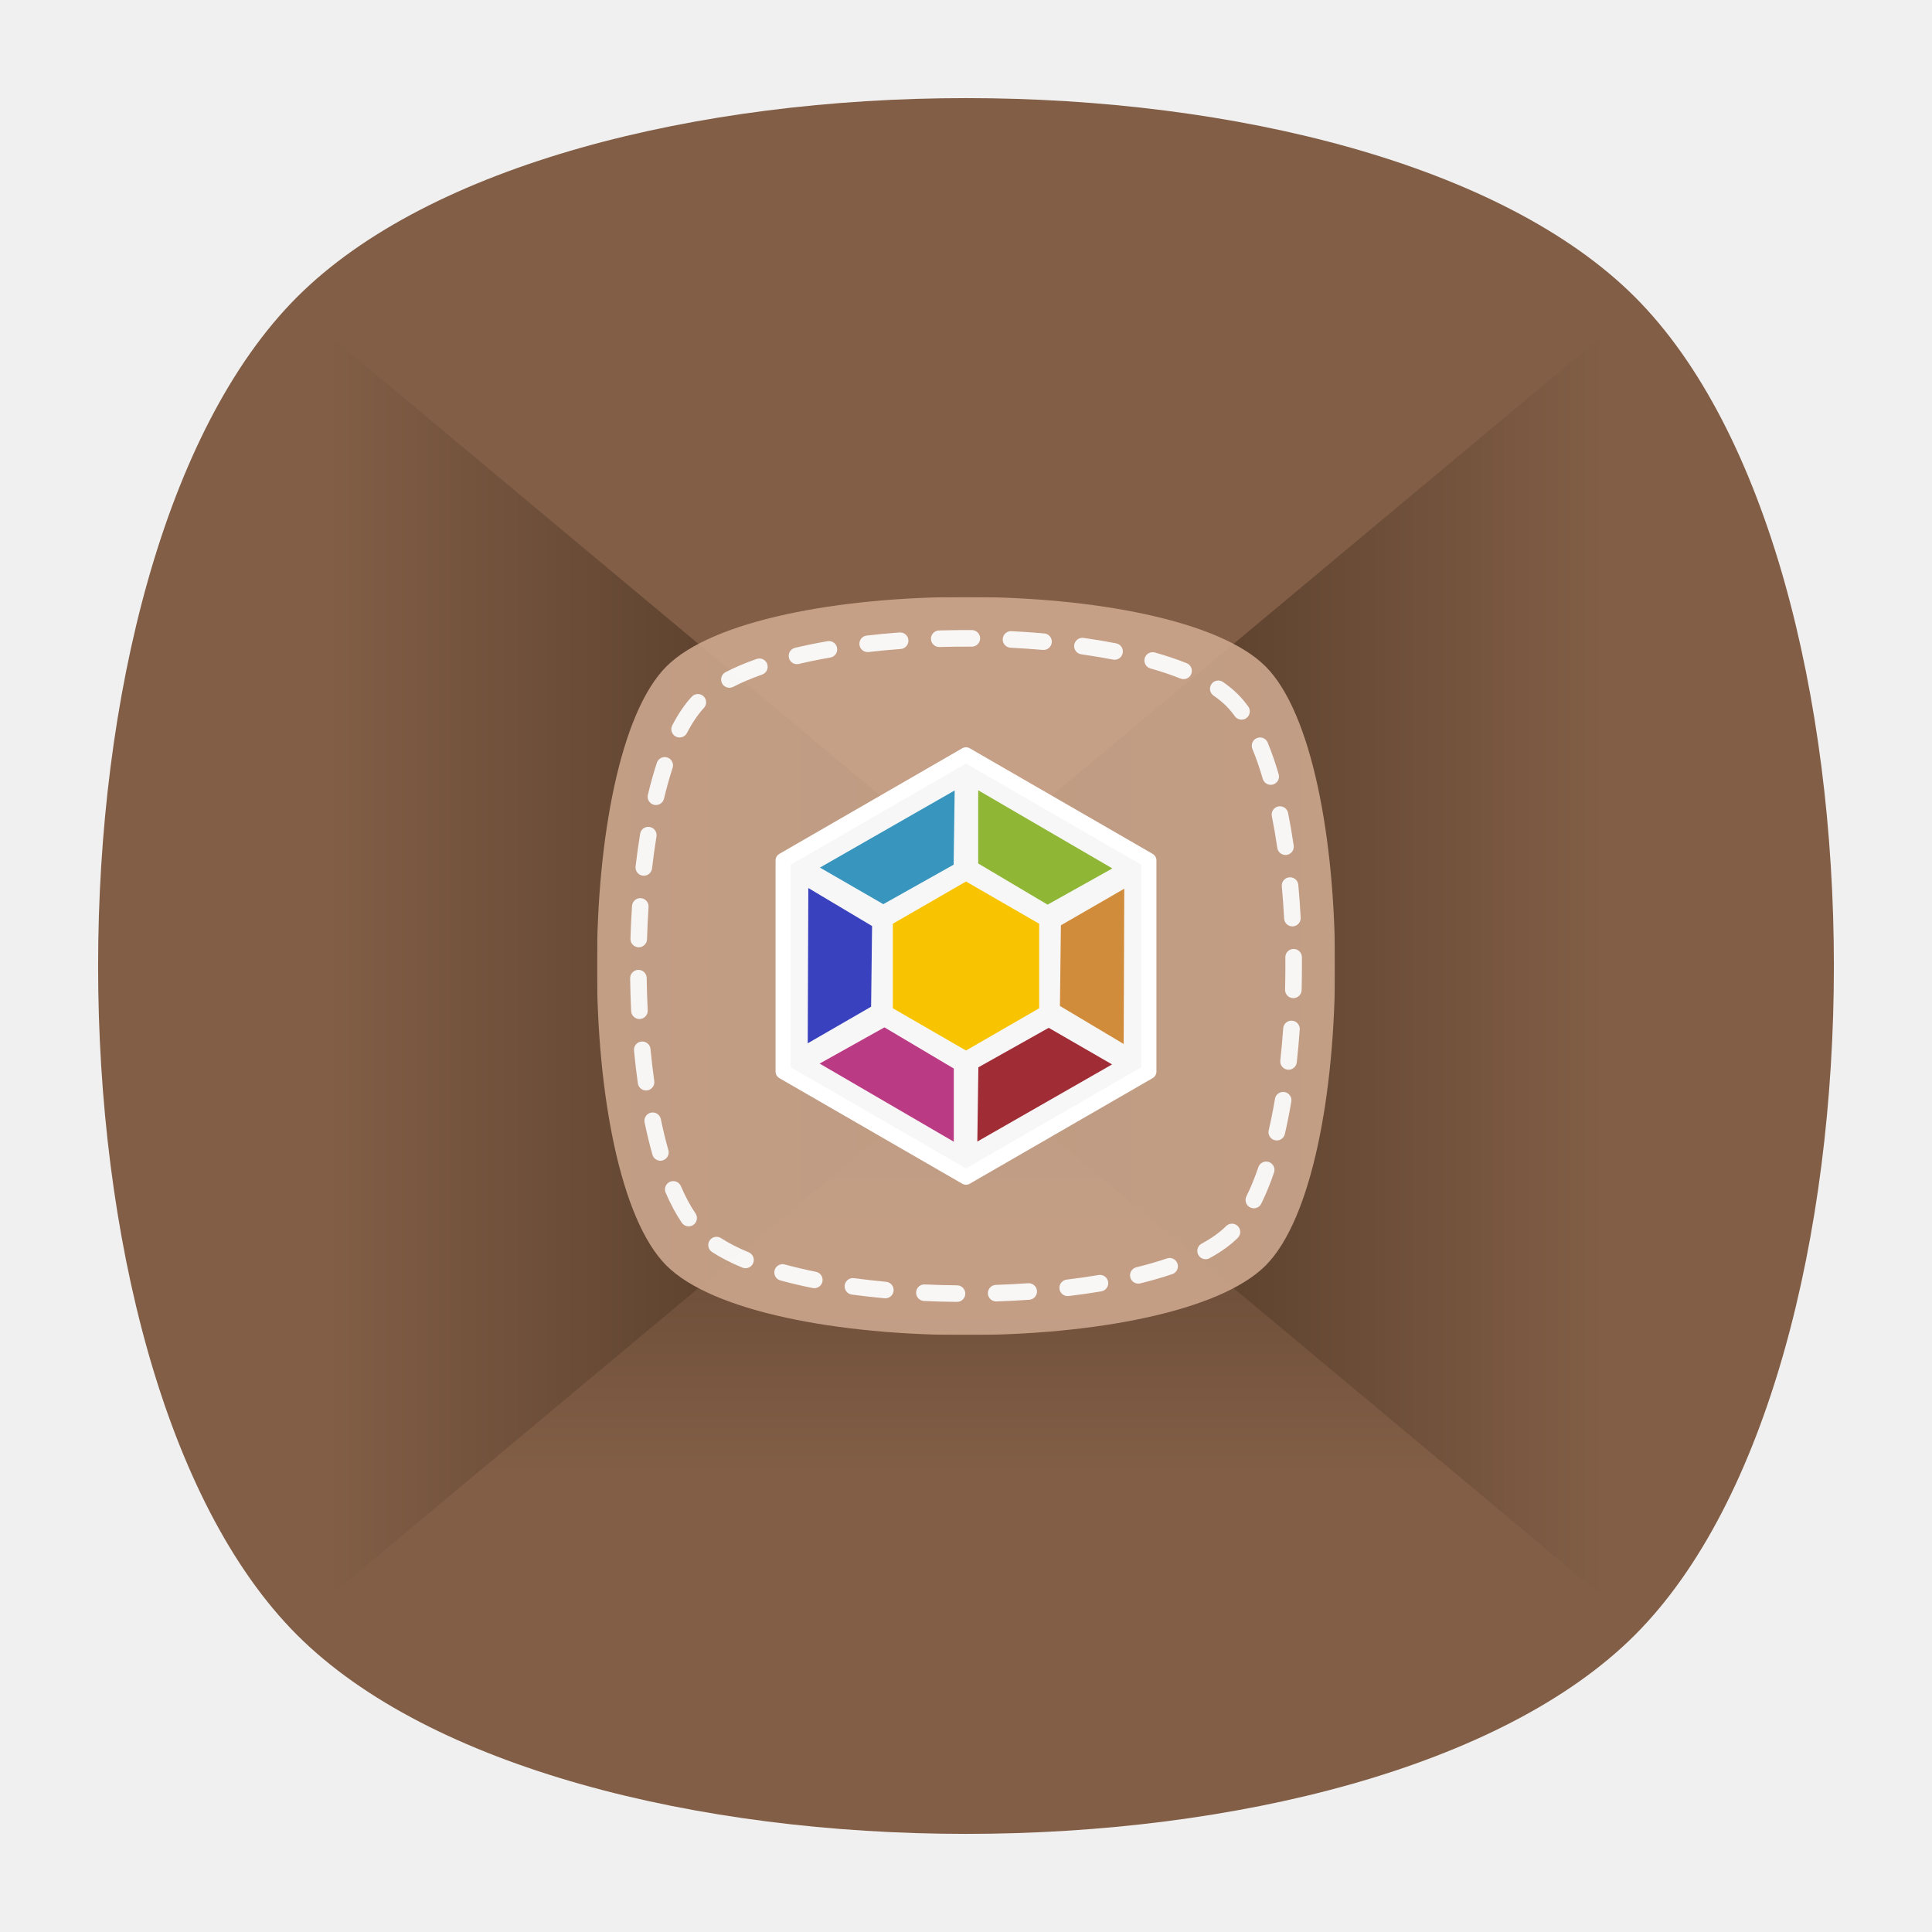
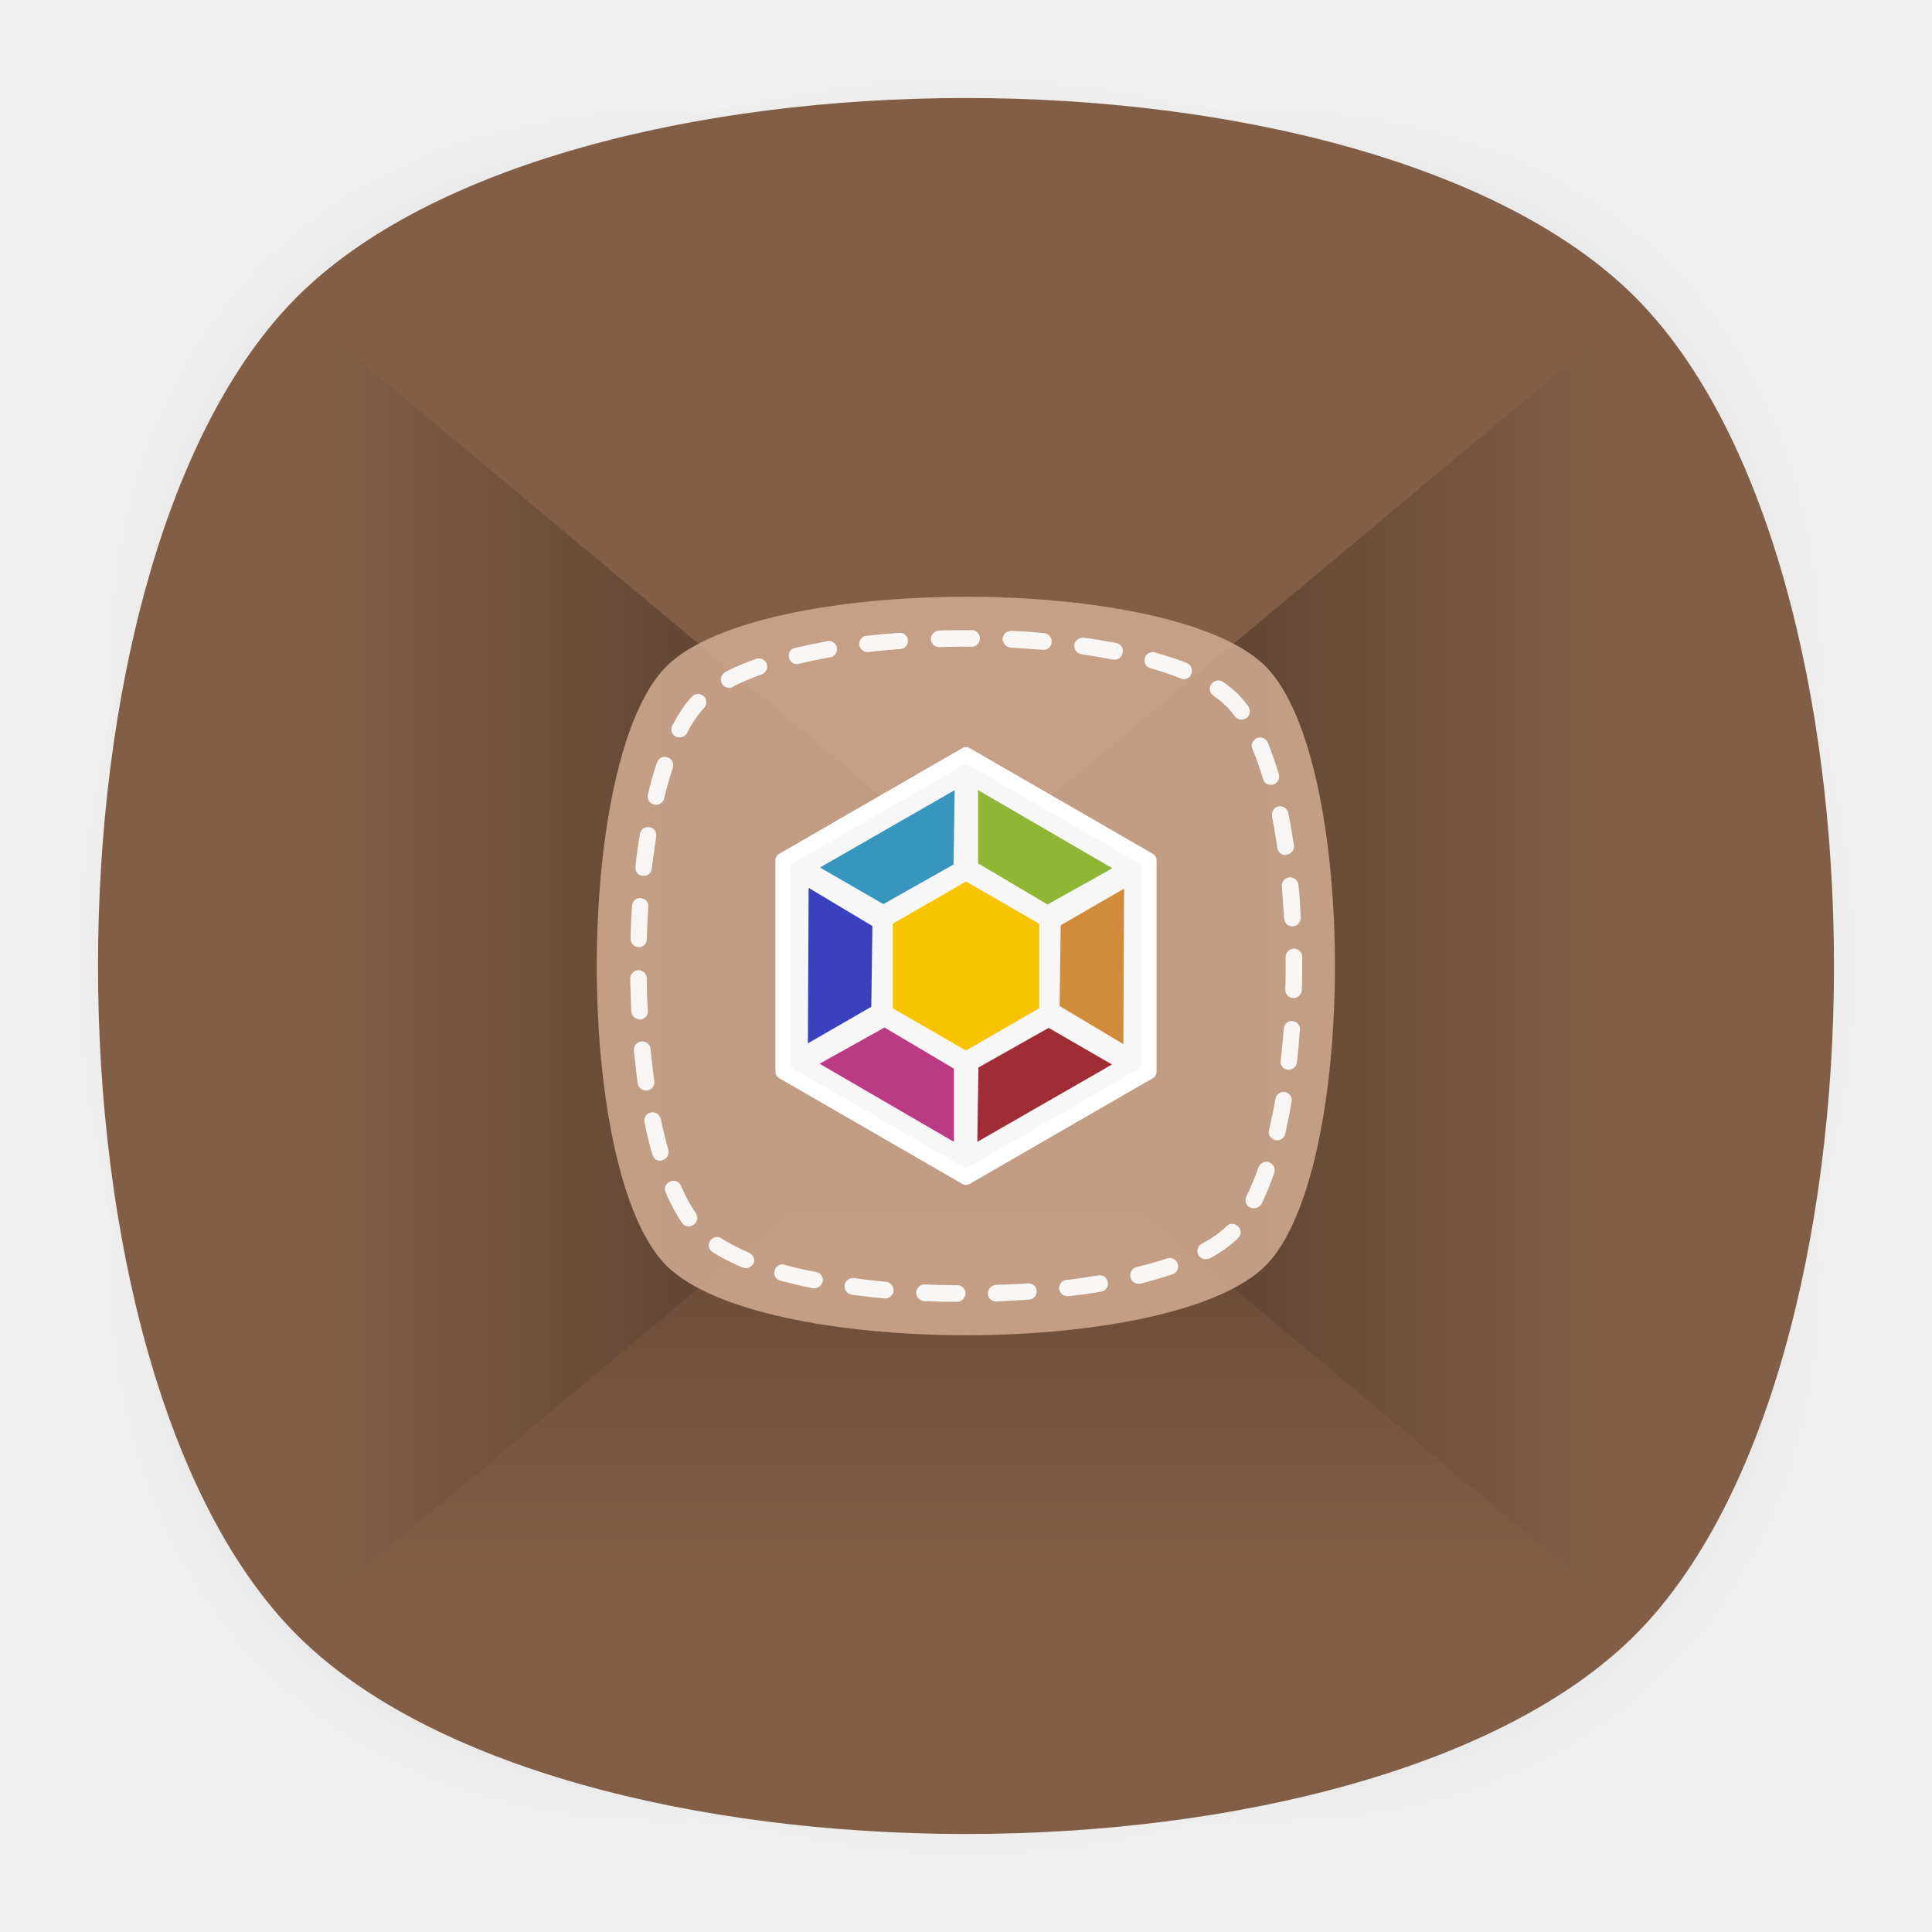
- <svg xmlns="http://www.w3.org/2000/svg" viewBox="0 0 640 640" height="640" width="640" xml:space="preserve" version="1.1" id="svg2">
-   <defs id="defs6">
-     <clipPath id="clipPath16" clipPathUnits="userSpaceOnUse">
-       <path id="path18" d="M 0,512 512,512 512,0 0,0 0,512 Z" />
-     </clipPath>
-     <clipPath id="clipPath24" clipPathUnits="userSpaceOnUse">
-       <path id="path26" d="m 18.325,493.744 475.4,0 0,-475.488 -475.4,0 0,475.488 z" />
-     </clipPath>
-     <clipPath id="clipPath28" clipPathUnits="userSpaceOnUse">
-       <path id="path30" d="M 448.99,63.029 C 389.293,3.332 122.807,3.332 63.11,63.029 3.413,122.726 3.413,389.312 63.01,449.009 c 59.597,59.696 326.283,59.596 385.98,0 59.697,-59.597 59.597,-326.283 0,-385.98" />
-     </clipPath>
-     <radialGradient id="radialGradient36" spreadMethod="pad" gradientTransform="matrix(237.7219,0,0,237.7219,256.025,256)" gradientUnits="userSpaceOnUse" r="1" cy="0" cx="0" fy="0" fx="0">
-       <stop id="stop38" offset="0" style="stop-opacity:1;stop-color:#ffffff" />
-       <stop id="stop40" offset="0.859" style="stop-opacity:0.141;stop-color:#ffffff" />
-       <stop id="stop42" offset="1" style="stop-opacity:0;stop-color:#ffffff" />
-     </radialGradient>
-     <mask id="mask44" height="1" width="1" y="0" x="0" maskUnits="userSpaceOnUse">
-       <g id="g46">
-         <g id="g48">
-           <g id="g50">
-             <g id="g52">
-               <path id="path54" style="fill:url(#radialGradient36);stroke:none" d="m -32768,32767 65535,0 0,-65535 -65535,0 0,65535 z" />
-             </g>
-           </g>
-         </g>
-       </g>
-     </mask>
-     <radialGradient id="radialGradient56" spreadMethod="pad" gradientTransform="matrix(237.7219,0,0,237.7219,256.025,256)" gradientUnits="userSpaceOnUse" r="1" cy="0" cx="0" fy="0" fx="0">
-       <stop id="stop58" offset="0" style="stop-opacity:1;stop-color:#010101" />
-       <stop id="stop60" offset="0.859" style="stop-opacity:1;stop-color:#010101" />
-       <stop id="stop62" offset="1" style="stop-opacity:1;stop-color:#010101" />
-     </radialGradient>
-     <clipPath id="clipPath86" clipPathUnits="userSpaceOnUse">
-       <path id="path88" d="m 18.325,493.744 475.4,0 0,-475.488 -475.4,0 0,475.488 z" />
-     </clipPath>
-     <clipPath id="clipPath90" clipPathUnits="userSpaceOnUse">
-       <path id="path92" d="M 448.99,63.029 C 389.293,3.332 122.807,3.332 63.11,63.029 3.413,122.726 3.413,389.312 63.01,449.009 c 59.597,59.696 326.283,59.596 385.98,0 59.697,-59.597 59.597,-326.283 0,-385.98" />
-     </clipPath>
-     <radialGradient id="radialGradient98" spreadMethod="pad" gradientTransform="matrix(188.2547,188.3612,-130.3588,130.279,256.025,256.0438)" gradientUnits="userSpaceOnUse" r="1" cy="0" cx="0" fy="0" fx="0">
-       <stop id="stop100" offset="0" style="stop-opacity:1;stop-color:#ffffff" />
-       <stop id="stop102" offset="0.859" style="stop-opacity:0.141;stop-color:#ffffff" />
-       <stop id="stop104" offset="1" style="stop-opacity:0;stop-color:#ffffff" />
-     </radialGradient>
-     <mask id="mask106" height="1" width="1" y="0" x="0" maskUnits="userSpaceOnUse">
-       <g id="g108">
-         <g id="g110">
-           <g id="g112">
-             <g id="g114">
-               <path id="path116" style="fill:url(#radialGradient98);stroke:none" d="m -32768,32767 65535,0 0,-65535 -65535,0 0,65535 z" />
-             </g>
-           </g>
-         </g>
-       </g>
-     </mask>
-     <radialGradient id="radialGradient118" spreadMethod="pad" gradientTransform="matrix(188.2547,188.3612,-130.3588,130.279,256.025,256.0438)" gradientUnits="userSpaceOnUse" r="1" cy="0" cx="0" fy="0" fx="0">
-       <stop id="stop120" offset="0" style="stop-opacity:1;stop-color:#010101" />
-       <stop id="stop122" offset="0.859" style="stop-opacity:1;stop-color:#010101" />
-       <stop id="stop124" offset="1" style="stop-opacity:1;stop-color:#010101" />
-     </radialGradient>
-     <clipPath id="clipPath148" clipPathUnits="userSpaceOnUse">
-       <path id="path150" d="m 18.275,493.694 475.387,0 0,-475.438 -475.387,0 0,475.438 z" />
-     </clipPath>
-     <clipPath id="clipPath152" clipPathUnits="userSpaceOnUse">
-       <path id="path154" d="m 63.01,63.029 c 59.697,-59.697 326.183,-59.697 385.88,0 59.697,59.697 59.697,326.183 0,385.88 -59.697,59.696 -326.183,59.696 -385.88,0.1 -59.697,-59.597 -59.597,-326.283 0,-385.98" />
-     </clipPath>
-     <radialGradient id="radialGradient160" spreadMethod="pad" gradientTransform="matrix(-188.2877,188.3942,130.3817,130.3018,255.925,255.9938)" gradientUnits="userSpaceOnUse" r="1" cy="0" cx="0" fy="0" fx="0">
-       <stop id="stop162" offset="0" style="stop-opacity:1;stop-color:#ffffff" />
-       <stop id="stop164" offset="0.859" style="stop-opacity:0.141;stop-color:#ffffff" />
-       <stop id="stop166" offset="1" style="stop-opacity:0;stop-color:#ffffff" />
-     </radialGradient>
-     <mask id="mask168" height="1" width="1" y="0" x="0" maskUnits="userSpaceOnUse">
-       <g id="g170">
-         <g id="g172">
-           <g id="g174">
-             <g id="g176">
-               <path id="path178" style="fill:url(#radialGradient160);stroke:none" d="m -32768,32767 65535,0 0,-65535 -65535,0 0,65535 z" />
-             </g>
-           </g>
-         </g>
-       </g>
-     </mask>
-     <radialGradient id="radialGradient180" spreadMethod="pad" gradientTransform="matrix(-188.2877,188.3942,130.3817,130.3018,255.925,255.9938)" gradientUnits="userSpaceOnUse" r="1" cy="0" cx="0" fy="0" fx="0">
-       <stop id="stop182" offset="0" style="stop-opacity:1;stop-color:#010101" />
-       <stop id="stop184" offset="0.859" style="stop-opacity:1;stop-color:#010101" />
-       <stop id="stop186" offset="1" style="stop-opacity:1;stop-color:#010101" />
-     </radialGradient>
-     <linearGradient id="linearGradient222" spreadMethod="pad" gradientTransform="matrix(0,191.5,191.5,0,256,90)" gradientUnits="userSpaceOnUse" y2="0" x2="1" y1="0" x1="0">
-       <stop id="stop224" offset="0" style="stop-opacity:1;stop-color:#825e46" />
-       <stop id="stop226" offset="0.163" style="stop-opacity:1;stop-color:#825e46" />
-       <stop id="stop228" offset="1" style="stop-opacity:1;stop-color:#483221" />
+ <svg xmlns="http://www.w3.org/2000/svg" xml:space="preserve" enable-background="new 0 0 512 512" viewBox="0 0 512 512" y="0px" x="0px" id="Layer_2" version="1.1">
+   <defs id="defs96" />
+   <g id="g3">
+     <g id="g5" enable-background="new    " opacity="0.4">
+       <radialGradient gradientUnits="userSpaceOnUse" gradientTransform="matrix(2 0 0 -2 254.5 1284.5)" r="118.861" cy="514.25" cx="0.762" id="SVGID_1_">
+         <stop id="stop8" style="stop-color:#010101" offset="0" />
+         <stop id="stop10" style="stop-color:#010101;stop-opacity:0.141" offset="0.859" />
+         <stop id="stop12" style="stop-color:#010101;stop-opacity:0" offset="1" />
+       </radialGradient>
+       <path id="path14" d="M449,449c-59.7,59.7-326.2,59.7-385.9,0S3.4,122.7,63,63s326.3-59.6,386,0S508.6,389.3,449,449z" fill="url(#SVGID_1_)" />
+     </g>
+     <g id="g16" enable-background="new    " opacity="0.4">
+       <radialGradient gradientUnits="userSpaceOnUse" gradientTransform="matrix(1.4138 -1.4146 -0.979 -0.9784 758.1053 762.0507)" r="133.155" cy="515.058" cx="1.528" id="SVGID_2_">
+         <stop id="stop19" style="stop-color:#010101" offset="0" />
+         <stop id="stop21" style="stop-color:#010101;stop-opacity:0.141" offset="0.859" />
+         <stop id="stop23" style="stop-color:#010101;stop-opacity:0" offset="1" />
+       </radialGradient>
+       <path id="path25" d="M449,449c-59.7,59.7-326.2,59.7-385.9,0S3.4,122.7,63,63s326.3-59.6,386,0S508.6,389.3,449,449z" fill="url(#SVGID_2_)" />
+     </g>
+     <g id="g27" enable-background="new    " opacity="0.4">
+       <radialGradient gradientUnits="userSpaceOnUse" gradientTransform="matrix(-1.4138 -1.4146 0.979 -0.9784 -243.1053 762.0507)" r="133.178" cy="513.473" cx="2.589" id="SVGID_3_">
+         <stop id="stop30" style="stop-color:#010101" offset="0" />
+         <stop id="stop32" style="stop-color:#010101;stop-opacity:0.141" offset="0.859" />
+         <stop id="stop34" style="stop-color:#010101;stop-opacity:0" offset="1" />
+       </radialGradient>
+       <path id="path36" d="M63,449c59.7,59.7,326.2,59.7,385.9,0s59.7-326.2,0-385.9S122.7,3.4,63,63S3.4,389.3,63,449z" fill="url(#SVGID_3_)" />
+     </g>
+   </g>
+   <path id="path38" d="M433.3,433.3c-70.3,70.3-284.3,70.3-354.6,0S8.4,149,78.7,78.7s284.3-70.3,354.6,0S503.6,363,433.3,433.3z" fill="#825E46" />
+   <g id="g40">
+     <linearGradient y2="230.5" x2="256" y1="422" x1="256" gradientUnits="userSpaceOnUse" id="SVGID_4_">
+       <stop id="stop43" style="stop-color:#825E46" offset="0" />
+       <stop id="stop45" style="stop-color:#73523C" offset="0.329" />
+       <stop id="stop47" style="stop-color:#4B3423" offset="0.962" />
+       <stop id="stop49" style="stop-color:#483221" offset="1" />
    </linearGradient>
-     <linearGradient id="linearGradient244" spreadMethod="pad" gradientTransform="matrix(201.3705,0,0,-201.3705,224.6737,256)" gradientUnits="userSpaceOnUse" y2="0" x2="1" y1="0" x1="0">
-       <stop id="stop246" offset="0" style="stop-opacity:1;stop-color:#483221" />
-       <stop id="stop248" offset="0.175" style="stop-opacity:1;stop-color:#483221" />
-       <stop id="stop250" offset="1" style="stop-opacity:1;stop-color:#825e46" />
+     <polygon id="polygon51" points="90,422 256,230.5 422,422  " fill="url(#SVGID_4_)" />
+     <linearGradient y2="256" x2="426.044" y1="256" x1="224.674" gradientUnits="userSpaceOnUse" id="SVGID_5_">
+       <stop id="stop54" style="stop-color:#483221" offset="0" />
+       <stop id="stop56" style="stop-color:#563D2A" offset="0.312" />
+       <stop id="stop58" style="stop-color:#7B5942" offset="0.902" />
+       <stop id="stop60" style="stop-color:#825E46" offset="1" />
    </linearGradient>
-     <linearGradient id="linearGradient266" spreadMethod="pad" gradientTransform="matrix(201.3705,0,0,-201.3705,85.95581,256)" gradientUnits="userSpaceOnUse" y2="0" x2="1" y1="0" x1="0">
-       <stop id="stop268" offset="0" style="stop-opacity:1;stop-color:#825e46" />
-       <stop id="stop270" offset="0.825" style="stop-opacity:1;stop-color:#483221" />
-       <stop id="stop272" offset="1" style="stop-opacity:1;stop-color:#483221" />
+     <polygon id="polygon62" points="426,424.2 224.7,256 426,87.8  " fill="url(#SVGID_5_)" />
+     <linearGradient y2="256" x2="287.326" y1="256" x1="85.956" gradientUnits="userSpaceOnUse" id="SVGID_6_">
+       <stop id="stop65" style="stop-color:#825E46" offset="0" />
+       <stop id="stop67" style="stop-color:#7B5942" offset="9.836614e-02" />
+       <stop id="stop69" style="stop-color:#563D2A" offset="0.688" />
+       <stop id="stop71" style="stop-color:#483221" offset="1" />
    </linearGradient>
-     <clipPath id="clipPath280" clipPathUnits="userSpaceOnUse">
-       <path id="path282" d="M 0,512 512,512 512,0 0,0 0,512 Z" />
-     </clipPath>
-     <clipPath id="clipPath288" clipPathUnits="userSpaceOnUse">
-       <path id="path290" d="m 158.198,353.802 195.604,0 0,-195.604 -195.604,0 0,195.604 z" />
-     </clipPath>
-     <clipPath id="clipPath292" clipPathUnits="userSpaceOnUse">
-       <path id="path294" d="m 158.198,353.802 195.604,0 0,-195.604 -195.604,0 0,195.604 z" />
-     </clipPath>
-   </defs>
-   <g transform="matrix(1.25,0,0,-1.25,0,640)" id="g10">
-     <g id="g12">
-       <g clip-path="url(#clipPath16)" id="g14">
-         <g id="g20">
-           <g id="g22" />
-           <g id="g64">
-             <g style="opacity:0.4" id="g66" clip-path="url(#clipPath24)">
-               <g id="g68">
-                 <g id="g70" clip-path="url(#clipPath28)">
-                   <g id="g72">
-                     <g id="g74" />
-                     <g id="g76" mask="url(#mask44)">
-                       <g id="g78">
-                         <path id="path80" style="fill:url(#radialGradient56);stroke:none" d="M 448.99,63.029 C 389.293,3.332 122.807,3.332 63.11,63.029 3.413,122.726 3.413,389.312 63.01,449.009 c 59.597,59.696 326.283,59.596 385.98,0 59.697,-59.597 59.597,-326.283 0,-385.98" />
-                       </g>
-                     </g>
-                   </g>
-                 </g>
-               </g>
-             </g>
-           </g>
-         </g>
-         <g id="g82">
-           <g id="g84" />
-           <g id="g126">
-             <g style="opacity:0.4" id="g128" clip-path="url(#clipPath86)">
-               <g id="g130">
-                 <g id="g132" clip-path="url(#clipPath90)">
-                   <g id="g134">
-                     <g id="g136" />
-                     <g id="g138" mask="url(#mask106)">
-                       <g id="g140">
-                         <path id="path142" style="fill:url(#radialGradient118);stroke:none" d="M 448.99,63.029 C 389.293,3.332 122.807,3.332 63.11,63.029 3.413,122.726 3.413,389.312 63.01,449.009 c 59.597,59.696 326.283,59.596 385.98,0 59.697,-59.597 59.597,-326.283 0,-385.98" />
-                       </g>
-                     </g>
-                   </g>
-                 </g>
-               </g>
-             </g>
-           </g>
-         </g>
-         <g id="g144">
-           <g id="g146" />
-           <g id="g188">
-             <g style="opacity:0.4" id="g190" clip-path="url(#clipPath148)">
-               <g id="g192">
-                 <g id="g194" clip-path="url(#clipPath152)">
-                   <g id="g196">
-                     <g id="g198" />
-                     <g id="g200" mask="url(#mask168)">
-                       <g id="g202">
-                         <path id="path204" style="fill:url(#radialGradient180);stroke:none" d="m 63.01,63.029 c 59.697,-59.697 326.183,-59.697 385.88,0 59.697,59.697 59.697,326.183 0,385.88 -59.697,59.696 -326.183,59.696 -385.88,0.1 -59.697,-59.597 -59.597,-326.283 0,-385.98" />
-                       </g>
-                     </g>
-                   </g>
-                 </g>
-               </g>
-             </g>
-           </g>
-         </g>
-         <g transform="translate(433.279,78.721)" id="g206">
-           <path id="path208" style="fill:#825e46;fill-opacity:1;fill-rule:nonzero;stroke:none" d="m 0,0 c -70.294,-70.294 -284.264,-70.294 -354.558,0 -70.294,70.294 -70.294,284.264 0,354.558 70.294,70.294 284.264,70.294 354.558,0 C 70.294,284.264 70.295,70.294 0,0" />
-         </g>
-       </g>
-     </g>
-     <g id="g210">
-       <g id="g212">
-         <g id="g218">
-           <g id="g220">
-             <path id="path230" style="fill:url(#linearGradient222);stroke:none" d="M 89.953,90 422.046,90 256,281.5 89.953,90 Z" />
-           </g>
-         </g>
-       </g>
-     </g>
-     <g id="g232">
-       <g id="g234">
-         <g id="g240">
-           <g id="g242">
-             <path id="path252" style="fill:url(#linearGradient244);stroke:none" d="m 224.673,256 201.371,-168.153 0,336.306 L 224.673,256 Z" />
-           </g>
-         </g>
-       </g>
-     </g>
-     <g id="g254">
-       <g id="g256">
-         <g id="g262">
-           <g id="g264">
-             <path id="path274" style="fill:url(#linearGradient266);stroke:none" d="M 85.955,87.847 287.326,256 85.955,424.153 l 0,-336.306 z" />
-           </g>
-         </g>
-       </g>
-     </g>
-     <g id="g276">
-       <g clip-path="url(#clipPath280)" id="g278">
-         <g id="g284">
-           <g id="g286" />
-           <g id="g296">
-             <g style="opacity:0.95" id="g298" clip-path="url(#clipPath288)">
-               <g id="g300">
-                 <g id="g302" />
-                 <g id="g304">
-                   <g style="opacity:0.95" id="g306" clip-path="url(#clipPath292)">
-                     <g id="g308" transform="translate(335.387,176.613)">
-                       <path id="path310" style="fill:#cca68d;fill-opacity:1;fill-rule:nonzero;stroke:none" d="m 0,0 c -24.553,-24.553 -134.221,-24.553 -158.774,0 -24.553,24.553 -24.553,134.221 0,158.774 24.553,24.553 134.221,24.553 158.774,0 C 24.553,134.221 24.553,24.553 0,0" />
-                     </g>
-                   </g>
-                 </g>
-               </g>
-               <g id="g312" transform="translate(248.9039,340.5357)">
-                 <path id="path314" style="fill:#ffffff;fill-opacity:1;fill-rule:nonzero;stroke:none" d="m 0,0 c -1.182,0 -2.157,0.941 -2.192,2.13 -0.035,1.211 0.918,2.222 2.129,2.257 2.873,0.084 5.809,0.117 8.721,0.1 C 9.87,4.48 10.846,3.492 10.84,2.28 10.833,1.073 9.851,0.099 8.646,0.099 l -0.013,0 C 5.769,0.115 2.887,0.083 0.066,0.001 0.044,0 0.022,0 0,0 m 27.644,-0.78 c -0.064,0 -0.13,0.002 -0.195,0.008 -2.794,0.246 -5.667,0.443 -8.541,0.585 -1.21,0.06 -2.142,1.09 -2.082,2.3 0.06,1.211 1.097,2.15 2.3,2.083 2.928,-0.145 5.858,-0.346 8.707,-0.597 1.208,-0.106 2.1,-1.171 1.994,-2.378 C 29.726,0.08 28.768,-0.78 27.644,-0.78 m -46.608,-0.56 c -1.1,0 -2.049,0.825 -2.177,1.944 -0.139,1.203 0.724,2.291 1.928,2.43 2.828,0.325 5.754,0.601 8.696,0.818 1.213,0.094 2.261,-0.819 2.35,-2.027 0.089,-1.208 -0.818,-2.26 -2.027,-2.349 -2.883,-0.213 -5.748,-0.483 -8.517,-0.801 -0.085,-0.01 -0.17,-0.015 -0.253,-0.015 m 65.439,-2.037 c -0.14,0 -0.281,0.014 -0.423,0.042 -2.674,0.521 -5.504,0.994 -8.412,1.404 -1.2,0.169 -2.035,1.279 -1.866,2.479 0.169,1.199 1.274,2.03 2.48,1.866 2.982,-0.421 5.889,-0.906 8.639,-1.443 1.189,-0.232 1.964,-1.384 1.733,-2.574 -0.205,-1.047 -1.123,-1.774 -2.151,-1.774 m -84.174,-1.169 c -0.993,0 -1.892,0.679 -2.132,1.687 -0.281,1.178 0.447,2.362 1.626,2.642 2.713,0.646 5.606,1.238 8.6,1.759 1.198,0.206 2.33,-0.591 2.538,-1.785 0.207,-1.193 -0.592,-2.33 -1.785,-2.538 -2.906,-0.506 -5.711,-1.079 -8.337,-1.705 -0.171,-0.04 -0.342,-0.06 -0.51,-0.06 M 64.754,-8.515 c -0.271,0 -0.546,0.05 -0.812,0.157 -2.408,0.961 -5.091,1.863 -7.976,2.681 -1.165,0.331 -1.842,1.544 -1.511,2.709 0.33,1.166 1.541,1.843 2.709,1.512 3.029,-0.859 5.856,-1.81 8.404,-2.827 1.126,-0.449 1.674,-1.725 1.225,-2.851 -0.343,-0.858 -1.167,-1.381 -2.039,-1.381 m -120.358,-2.288 c -0.793,0 -1.56,0.432 -1.95,1.186 -0.557,1.076 -0.136,2.4 0.94,2.957 2.417,1.252 5.187,2.428 8.232,3.496 1.143,0.402 2.396,-0.2 2.796,-1.343 0.401,-1.144 -0.2,-2.396 -1.344,-2.797 -2.851,-1 -5.431,-2.095 -7.667,-3.253 -0.322,-0.166 -0.667,-0.246 -1.007,-0.246 m 135.72,-8.445 c -0.68,0 -1.35,0.314 -1.778,0.907 -0.747,1.031 -1.524,1.951 -2.31,2.737 -0.931,0.932 -2.049,1.848 -3.322,2.724 -0.999,0.686 -1.253,2.052 -0.566,3.05 0.687,0.999 2.052,1.251 3.051,0.565 1.494,-1.027 2.819,-2.116 3.94,-3.236 0.949,-0.949 1.878,-2.048 2.76,-3.266 0.711,-0.982 0.492,-2.353 -0.489,-3.064 -0.389,-0.282 -0.839,-0.417 -1.286,-0.417 m -148.921,-4.724 c -0.34,0 -0.686,0.079 -1.009,0.247 -1.076,0.559 -1.495,1.883 -0.936,2.958 1.582,3.046 3.323,5.604 5.175,7.605 0.823,0.889 2.21,0.942 3.1,0.12 0.89,-0.823 0.943,-2.211 0.12,-3.1 -1.585,-1.713 -3.1,-3.95 -4.501,-6.647 -0.391,-0.752 -1.156,-1.183 -1.949,-1.183 M 87.85,-36.52 c -0.951,0 -1.827,0.622 -2.106,1.58 -0.839,2.878 -1.764,5.55 -2.751,7.94 -0.463,1.12 0.07,2.403 1.191,2.865 1.124,0.462 2.403,-0.071 2.864,-1.191 1.047,-2.535 2.026,-5.357 2.909,-8.386 0.339,-1.163 -0.329,-2.381 -1.492,-2.72 -0.206,-0.06 -0.412,-0.088 -0.615,-0.088 m -162.923,-5.357 c -0.168,0 -0.339,0.02 -0.51,0.061 -1.179,0.281 -1.906,1.464 -1.625,2.643 0.719,3.015 1.52,5.874 2.382,8.497 0.378,1.151 1.619,1.78 2.768,1.4 1.152,-0.378 1.779,-1.618 1.4,-2.769 -0.823,-2.508 -1.591,-5.249 -2.282,-8.146 -0.241,-1.008 -1.14,-1.686 -2.133,-1.686 M 91.762,-55.116 c -1.072,0 -2.01,0.786 -2.168,1.878 -0.424,2.913 -0.91,5.74 -1.445,8.403 -0.238,1.189 0.531,2.345 1.719,2.583 1.19,0.235 2.345,-0.531 2.583,-1.719 0.55,-2.74 1.05,-5.645 1.484,-8.635 0.175,-1.199 -0.655,-2.312 -1.854,-2.487 -0.107,-0.015 -0.214,-0.023 -0.319,-0.023 M -78.284,-60.61 c -0.084,0 -0.169,0.005 -0.254,0.015 -1.204,0.138 -2.067,1.227 -1.928,2.43 0.342,2.964 0.747,5.879 1.203,8.665 0.195,1.196 1.322,2.008 2.519,1.811 1.196,-0.196 2.007,-1.324 1.811,-2.519 -0.445,-2.719 -0.84,-5.565 -1.174,-8.46 -0.129,-1.118 -1.078,-1.942 -2.177,-1.942 M 93.594,-74.039 c -1.158,0 -2.127,0.908 -2.188,2.078 -0.154,2.887 -0.36,5.759 -0.615,8.538 -0.11,1.206 0.778,2.274 1.985,2.385 1.204,0.104 2.274,-0.779 2.384,-1.985 0.26,-2.834 0.471,-5.763 0.627,-8.706 0.064,-1.209 -0.864,-2.242 -2.074,-2.307 -0.04,-0.002 -0.079,-0.003 -0.119,-0.003 m -173.225,-5.536 c -0.022,0 -0.044,0.001 -0.066,0.001 -1.211,0.036 -2.164,1.046 -2.128,2.258 0.086,2.917 0.225,5.85 0.416,8.715 0.08,1.209 1.13,2.122 2.334,2.044 1.209,-0.081 2.124,-1.126 2.044,-2.335 -0.187,-2.811 -0.324,-5.689 -0.408,-8.554 -0.035,-1.189 -1.01,-2.129 -2.192,-2.129 M 93.847,-93.05 c -0.019,0 -0.038,0 -0.058,10e-4 -1.211,0.031 -2.168,1.038 -2.136,2.25 0.054,2.073 0.082,4.181 0.082,6.263 0,0.77 -0.003,1.537 -0.011,2.303 -0.012,1.212 0.961,2.204 2.172,2.216 l 0.023,0 c 1.202,0 2.181,-0.968 2.193,-2.172 0.008,-0.783 0.011,-1.566 0.011,-2.349 0,-2.118 -0.029,-4.264 -0.084,-6.376 -0.03,-1.191 -1.007,-2.136 -2.192,-2.136 m -173.296,-5.537 c -1.162,0 -2.132,0.912 -2.19,2.086 -0.141,2.872 -0.232,5.805 -0.271,8.716 -0.016,1.212 0.954,2.207 2.165,2.223 l 0.03,0 c 1.198,0 2.177,-0.963 2.193,-2.164 0.038,-2.859 0.127,-5.74 0.266,-8.559 0.06,-1.21 -0.873,-2.24 -2.083,-2.3 -0.037,-0.001 -0.073,-0.002 -0.11,-0.002 m 172.023,-13.434 c -0.08,0 -0.162,0.004 -0.245,0.014 -1.204,0.133 -2.072,1.218 -1.937,2.423 0.308,2.775 0.567,5.642 0.769,8.521 0.085,1.209 1.129,2.121 2.343,2.034 1.209,-0.085 2.12,-1.133 2.035,-2.343 -0.207,-2.937 -0.471,-5.863 -0.787,-8.698 -0.124,-1.121 -1.075,-1.951 -2.178,-1.951 m -170.267,-5.498 c -1.076,0 -2.016,0.792 -2.17,1.888 -0.394,2.801 -0.738,5.722 -1.022,8.682 -0.116,1.207 0.768,2.278 1.974,2.393 1.207,0.113 2.278,-0.767 2.394,-1.973 0.278,-2.897 0.614,-5.753 0.999,-8.49 0.169,-1.2 -0.667,-2.309 -1.867,-2.478 -0.103,-0.015 -0.206,-0.022 -0.308,-0.022 m 167.151,-13.253 c -0.164,0 -0.33,0.019 -0.497,0.058 -1.181,0.273 -1.916,1.452 -1.643,2.632 0.611,2.635 1.169,5.444 1.661,8.349 0.203,1.194 1.336,1.999 2.53,1.796 1.195,-0.202 1.999,-1.335 1.797,-2.53 -0.507,-2.99 -1.083,-5.885 -1.713,-8.604 -0.235,-1.015 -1.137,-1.701 -2.135,-1.701 m -163.349,-5.367 c -0.957,0 -1.836,0.631 -2.11,1.597 -0.754,2.666 -1.453,5.543 -2.077,8.551 -0.246,1.187 0.517,2.348 1.703,2.594 1.185,0.243 2.348,-0.517 2.594,-1.703 0.602,-2.906 1.276,-5.681 2.002,-8.247 0.33,-1.165 -0.348,-2.378 -1.514,-2.708 -0.199,-0.057 -0.4,-0.084 -0.598,-0.084 m 157.262,-12.607 c -0.328,0 -0.662,0.075 -0.975,0.231 -1.085,0.54 -1.527,1.856 -0.988,2.941 1.129,2.269 2.194,4.866 3.164,7.721 0.391,1.147 1.637,1.763 2.783,1.371 1.148,-0.39 1.761,-1.636 1.372,-2.783 -1.034,-3.039 -2.175,-5.82 -3.39,-8.263 -0.384,-0.771 -1.16,-1.218 -1.966,-1.218 M -66.4,-153.529 c -0.7,0 -1.388,0.333 -1.813,0.954 -1.533,2.241 -2.975,4.925 -4.285,7.977 -0.478,1.114 0.037,2.404 1.151,2.882 1.114,0.476 2.403,-0.037 2.881,-1.151 1.198,-2.791 2.501,-5.224 3.874,-7.229 0.685,-1 0.429,-2.366 -0.571,-3.05 -0.379,-0.259 -0.81,-0.383 -1.237,-0.383 m 136.991,-8.709 c -0.778,0 -1.532,0.415 -1.93,1.147 -0.577,1.065 -0.183,2.397 0.881,2.976 2.669,1.449 4.851,3.013 6.486,4.647 0.857,0.857 2.246,0.857 3.103,0 0.857,-0.857 0.857,-2.245 0,-3.102 -1.934,-1.934 -4.455,-3.75 -7.494,-5.402 -0.333,-0.18 -0.692,-0.266 -1.046,-0.266 m -121.927,-2.393 c -0.279,0 -0.563,0.054 -0.838,0.167 -3.053,1.263 -5.755,2.651 -8.032,4.128 -1.016,0.659 -1.306,2.018 -0.647,3.035 0.659,1.017 2.019,1.305 3.035,0.647 2.052,-1.331 4.516,-2.594 7.322,-3.755 1.119,-0.463 1.651,-1.746 1.188,-2.866 -0.349,-0.845 -1.167,-1.356 -2.028,-1.356 m 104.094,-4.074 c -0.987,0 -1.883,0.671 -2.129,1.672 -0.289,1.176 0.43,2.365 1.607,2.654 2.892,0.71 5.624,1.5 8.12,2.347 1.149,0.391 2.393,-0.224 2.783,-1.372 0.39,-1.148 -0.225,-2.394 -1.372,-2.783 -2.615,-0.888 -5.47,-1.713 -8.484,-2.453 -0.176,-0.043 -0.352,-0.065 -0.525,-0.065 m -85.855,-1.216 c -0.143,0 -0.288,0.014 -0.434,0.043 -3.002,0.604 -5.882,1.283 -8.56,2.018 -1.169,0.32 -1.857,1.528 -1.536,2.696 0.32,1.169 1.53,1.853 2.696,1.535 2.582,-0.707 5.362,-1.363 8.265,-1.947 1.188,-0.239 1.957,-1.396 1.718,-2.584 -0.21,-1.042 -1.125,-1.761 -2.149,-1.761 m 67.138,-2.094 c -1.095,0 -2.042,0.818 -2.176,1.933 -0.144,1.203 0.715,2.295 1.918,2.439 2.893,0.346 5.736,0.754 8.451,1.213 1.199,0.205 2.328,-0.603 2.529,-1.797 0.203,-1.196 -0.602,-2.328 -1.797,-2.529 -2.785,-0.471 -5.7,-0.889 -8.661,-1.244 -0.089,-0.01 -0.177,-0.015 -0.264,-0.015 m -48.318,-0.588 c -0.067,0 -0.135,0.002 -0.204,0.009 -2.954,0.272 -5.876,0.604 -8.684,0.985 -1.2,0.164 -2.041,1.269 -1.878,2.47 0.163,1.201 1.273,2.041 2.47,1.878 2.745,-0.373 5.602,-0.697 8.494,-0.964 1.207,-0.11 2.095,-1.179 1.984,-2.385 -0.105,-1.139 -1.061,-1.993 -2.182,-1.993 m 29.365,-0.829 c -1.178,0 -2.152,0.935 -2.192,2.121 -0.039,1.211 0.91,2.226 2.121,2.266 2.877,0.095 5.752,0.243 8.547,0.439 1.211,0.082 2.257,-0.826 2.342,-2.035 0.085,-1.209 -0.827,-2.258 -2.036,-2.343 -2.847,-0.199 -5.778,-0.349 -8.708,-0.447 -0.025,-10e-4 -0.049,-10e-4 -0.074,-10e-4 m -10.372,-0.118 -0.022,0 c -2.912,0.028 -5.848,0.11 -8.726,0.241 -1.21,0.055 -2.147,1.082 -2.091,2.292 0.055,1.211 1.063,2.156 2.292,2.091 2.825,-0.128 5.708,-0.208 8.568,-0.236 1.212,-0.012 2.184,-1.004 2.173,-2.216 -0.012,-1.204 -0.992,-2.172 -2.194,-2.172" />
-               </g>
-             </g>
-           </g>
-         </g>
-         <g transform="translate(207.5337,283.9821)" id="g316">
-           <path id="path318" style="fill:#f7f7f7;fill-opacity:1;fill-rule:nonzero;stroke:none" d="M 0,0 48.466,27.982 96.933,0 l 0,-55.964 L 48.466,-83.946 0,-55.964 0,0 Z" />
-         </g>
-         <g transform="translate(207.5337,283.9821)" id="g320">
-           <path id="path322" style="fill:none;stroke:#ffffff;stroke-width:4;stroke-linecap:round;stroke-linejoin:round;stroke-miterlimit:10;stroke-dasharray:none;stroke-opacity:1" d="M 0,0 48.466,27.982 96.933,0 l 0,-55.964 L 48.466,-83.946 0,-55.964 0,0 Z" />
-         </g>
-         <g transform="translate(236.6057,244.8027)" id="g324">
-           <path id="path326" style="fill:#f8c300;fill-opacity:1;fill-rule:nonzero;stroke:none" d="M 0,0 0,22.395 19.394,33.592 38.789,22.395 38.789,0 19.394,-11.197 0,0 Z" />
-         </g>
-         <g transform="translate(297.944,276.4839)" id="g328">
-           <path id="path330" style="fill:#d18c3b;fill-opacity:1;fill-rule:nonzero;stroke:none" d="M 0,0 -16.796,-9.697 -17.052,-31.073 -0.155,-41.146 0,0 Z" />
-         </g>
-         <g transform="translate(214.056,235.5161)" id="g332">
-           <path id="path334" style="fill:#3941bf;fill-opacity:1;fill-rule:nonzero;stroke:none" d="M 0,0 16.796,9.697 17.052,31.073 0.155,41.146 0,0 Z" />
-         </g>
-         <g transform="translate(252.7676,209.4335)" id="g336">
-           <path id="path338" style="fill:#bb3a84;fill-opacity:1;fill-rule:nonzero;stroke:none" d="M 0,0 0,19.394 -18.384,30.304 -35.556,20.707 0,0 Z" />
-         </g>
-         <g transform="translate(294.7116,229.9174)" id="g340">
-           <path id="path342" style="fill:#a02c35;fill-opacity:1;fill-rule:nonzero;stroke:none" d="M 0,0 -16.796,9.697 -35.436,-0.769 -35.711,-20.439 0,0 Z" />
-         </g>
-         <g transform="translate(217.2884,282.0826)" id="g344">
-           <path id="path346" style="fill:#3895bd;fill-opacity:1;fill-rule:nonzero;stroke:none" d="M 0,0 16.796,-9.697 35.436,0.769 35.711,20.439 0,0 Z" />
-         </g>
-         <g transform="translate(259.2324,302.5665)" id="g348">
-           <path id="path350" style="fill:#8fb635;fill-opacity:1;fill-rule:nonzero;stroke:none" d="m 0,0 0,-19.394 18.384,-10.91 17.172,9.597 L 0,0 Z" />
-         </g>
-       </g>
+     <polygon id="polygon73" points="86,424.2 287.3,256 86,87.8  " fill="url(#SVGID_6_)" />
+   </g>
+   <g id="g75" enable-background="new    " opacity="0.95">
+     <path id="path77" d="M335.4,335.4c-24.6,24.6-134.2,24.6-158.8,0   c-24.6-24.6-24.6-134.2,0-158.8s134.2-24.6,158.8,0C359.9,201.2,359.9,310.8,335.4,335.4z" enable-background="new    " fill="#CCA68D" opacity="0.95" />
+     <path id="path79" d="M253.6,345C253.6,345,253.6,345,253.6,345c-2.9,0-5.9-0.1-8.7-0.2c-1.2-0.1-2.1-1.1-2.1-2.3   c0.1-1.2,1.1-2.2,2.3-2.1c2.8,0.1,5.7,0.2,8.6,0.2c1.2,0,2.2,1,2.2,2.2C255.8,344,254.8,345,253.6,345z M264,344.9   c-1.2,0-2.2-0.9-2.2-2.1c0-1.2,0.9-2.2,2.1-2.3c2.9-0.1,5.8-0.2,8.5-0.4c1.2-0.1,2.3,0.8,2.3,2c0.1,1.2-0.8,2.3-2,2.3   C269.9,344.6,267,344.8,264,344.9C264,344.9,264,344.9,264,344.9z M234.6,344.1c-0.1,0-0.1,0-0.2,0c-3-0.3-5.9-0.6-8.7-1   c-1.2-0.2-2-1.3-1.9-2.5c0.2-1.2,1.3-2,2.5-1.9c2.7,0.4,5.6,0.7,8.5,1c1.2,0.1,2.1,1.2,2,2.4C236.7,343.2,235.7,344.1,234.6,344.1z    M282.9,343.5c-1.1,0-2-0.8-2.2-1.9c-0.1-1.2,0.7-2.3,1.9-2.4c2.9-0.3,5.7-0.8,8.5-1.2c1.2-0.2,2.3,0.6,2.5,1.8   c0.2,1.2-0.6,2.3-1.8,2.5c-2.8,0.5-5.7,0.9-8.7,1.2C283.1,343.5,283,343.5,282.9,343.5z M215.8,341.4c-0.1,0-0.3,0-0.4,0   c-3-0.6-5.9-1.3-8.6-2c-1.2-0.3-1.9-1.5-1.5-2.7c0.3-1.2,1.5-1.9,2.7-1.5c2.6,0.7,5.4,1.4,8.3,1.9c1.2,0.2,2,1.4,1.7,2.6   C217.7,340.7,216.8,341.4,215.8,341.4z M301.7,340.2c-1,0-1.9-0.7-2.1-1.7c-0.3-1.2,0.4-2.4,1.6-2.7c2.9-0.7,5.6-1.5,8.1-2.3   c1.1-0.4,2.4,0.2,2.8,1.4c0.4,1.1-0.2,2.4-1.4,2.8c-2.6,0.9-5.5,1.7-8.5,2.5C302,340.1,301.8,340.2,301.7,340.2z M197.6,336.1   c-0.3,0-0.6-0.1-0.8-0.2c-3.1-1.3-5.8-2.7-8-4.1c-1-0.7-1.3-2-0.6-3c0.7-1,2-1.3,3-0.6c2.1,1.3,4.5,2.6,7.3,3.8   c1.1,0.5,1.7,1.7,1.2,2.9C199.2,335.6,198.4,336.1,197.6,336.1z M319.5,333.7c-0.8,0-1.5-0.4-1.9-1.1c-0.6-1.1-0.2-2.4,0.9-3   c2.7-1.4,4.9-3,6.5-4.6c0.9-0.9,2.2-0.9,3.1,0c0.9,0.9,0.9,2.2,0,3.1c-1.9,1.9-4.5,3.8-7.5,5.4   C320.2,333.6,319.8,333.7,319.5,333.7z M182.5,325c-0.7,0-1.4-0.3-1.8-1c-1.5-2.2-3-4.9-4.3-8c-0.5-1.1,0-2.4,1.2-2.9   c1.1-0.5,2.4,0,2.9,1.2c1.2,2.8,2.5,5.2,3.9,7.2c0.7,1,0.4,2.4-0.6,3.1C183.4,324.9,182.9,325,182.5,325z M332.3,320.2   c-0.3,0-0.7-0.1-1-0.2c-1.1-0.5-1.5-1.9-1-2.9c1.1-2.3,2.2-4.9,3.2-7.7c0.4-1.1,1.6-1.8,2.8-1.4c1.1,0.4,1.8,1.6,1.4,2.8   c-1,3-2.2,5.8-3.4,8.3C333.9,319.8,333.1,320.2,332.3,320.2z M175,307.6c-1,0-1.8-0.6-2.1-1.6c-0.8-2.7-1.5-5.5-2.1-8.6   c-0.2-1.2,0.5-2.3,1.7-2.6c1.2-0.2,2.3,0.5,2.6,1.7c0.6,2.9,1.3,5.7,2,8.2c0.3,1.2-0.3,2.4-1.5,2.7   C175.4,307.6,175.2,307.6,175,307.6z M338.4,302.2c-0.2,0-0.3,0-0.5-0.1c-1.2-0.3-1.9-1.5-1.6-2.6c0.6-2.6,1.2-5.4,1.7-8.3   c0.2-1.2,1.3-2,2.5-1.8c1.2,0.2,2,1.3,1.8,2.5c-0.5,3-1.1,5.9-1.7,8.6C340.3,301.6,339.4,302.2,338.4,302.2z M171.2,289   c-1.1,0-2-0.8-2.2-1.9c-0.4-2.8-0.7-5.7-1-8.7c-0.1-1.2,0.8-2.3,2-2.4c1.2-0.1,2.3,0.8,2.4,2c0.3,2.9,0.6,5.8,1,8.5   c0.2,1.2-0.7,2.3-1.9,2.5C171.4,289,171.3,289,171.2,289z M341.5,283.5c-0.1,0-0.2,0-0.2,0c-1.2-0.1-2.1-1.2-1.9-2.4   c0.3-2.8,0.6-5.6,0.8-8.5c0.1-1.2,1.1-2.1,2.3-2c1.2,0.1,2.1,1.1,2,2.3c-0.2,2.9-0.5,5.9-0.8,8.7   C343.5,282.7,342.6,283.5,341.5,283.5z M169.5,270.1c-1.2,0-2.1-0.9-2.2-2.1c-0.1-2.9-0.2-5.8-0.3-8.7c0-1.2,1-2.2,2.2-2.2   c0,0,0,0,0,0c1.2,0,2.2,1,2.2,2.2c0,2.9,0.1,5.7,0.3,8.6c0.1,1.2-0.9,2.2-2.1,2.3C169.5,270.1,169.5,270.1,169.5,270.1z    M342.8,264.5C342.7,264.5,342.7,264.5,342.8,264.5c-1.3,0-2.2-1-2.2-2.3c0.1-2.1,0.1-4.2,0.1-6.3c0-0.8,0-1.5,0-2.3   c0-1.2,1-2.2,2.2-2.2c0,0,0,0,0,0c1.2,0,2.2,1,2.2,2.2c0,0.8,0,1.6,0,2.3c0,2.1,0,4.3-0.1,6.4C344.9,263.6,343.9,264.5,342.8,264.5   z M169.3,251C169.3,251,169.2,251,169.3,251c-1.3,0-2.2-1-2.2-2.3c0.1-2.9,0.2-5.8,0.4-8.7c0.1-1.2,1.1-2.1,2.3-2   c1.2,0.1,2.1,1.1,2,2.3c-0.2,2.8-0.3,5.7-0.4,8.6C171.4,250.1,170.5,251,169.3,251z M342.5,245.5c-1.2,0-2.1-0.9-2.2-2.1   c-0.2-2.9-0.4-5.8-0.6-8.5c-0.1-1.2,0.8-2.3,2-2.4c1.2-0.1,2.3,0.8,2.4,2c0.3,2.8,0.5,5.8,0.6,8.7c0.1,1.2-0.9,2.2-2.1,2.3   C342.6,245.5,342.5,245.5,342.5,245.5z M170.6,232.1c-0.1,0-0.2,0-0.3,0c-1.2-0.1-2.1-1.2-1.9-2.4c0.3-3,0.7-5.9,1.2-8.7   c0.2-1.2,1.3-2,2.5-1.8c1.2,0.2,2,1.3,1.8,2.5c-0.4,2.7-0.8,5.6-1.2,8.5C172.7,231.3,171.7,232.1,170.6,232.1z M340.7,226.6   c-1.1,0-2-0.8-2.2-1.9c-0.4-2.9-0.9-5.7-1.4-8.4c-0.2-1.2,0.5-2.3,1.7-2.6c1.2-0.2,2.3,0.5,2.6,1.7c0.6,2.7,1,5.6,1.5,8.6   c0.2,1.2-0.7,2.3-1.9,2.5C340.9,226.6,340.8,226.6,340.7,226.6z M173.8,213.3c-0.2,0-0.3,0-0.5-0.1c-1.2-0.3-1.9-1.5-1.6-2.6   c0.7-3,1.5-5.9,2.4-8.5c0.4-1.2,1.6-1.8,2.8-1.4c1.2,0.4,1.8,1.6,1.4,2.8c-0.8,2.5-1.6,5.2-2.3,8.1   C175.7,212.7,174.8,213.3,173.8,213.3z M336.8,208c-1,0-1.8-0.6-2.1-1.6c-0.8-2.9-1.8-5.5-2.8-7.9c-0.5-1.1,0.1-2.4,1.2-2.9   c1.1-0.5,2.4,0.1,2.9,1.2c1,2.5,2,5.4,2.9,8.4c0.3,1.2-0.3,2.4-1.5,2.7C337.2,208,337,208,336.8,208z M180.1,195.4   c-0.3,0-0.7-0.1-1-0.2c-1.1-0.6-1.5-1.9-0.9-3c1.6-3,3.3-5.6,5.2-7.6c0.8-0.9,2.2-0.9,3.1-0.1c0.9,0.8,0.9,2.2,0.1,3.1   c-1.6,1.7-3.1,3.9-4.5,6.6C181.7,195,180.9,195.4,180.1,195.4z M329,190.7c-0.7,0-1.3-0.3-1.8-0.9c-0.7-1-1.5-2-2.3-2.7   c-0.9-0.9-2-1.8-3.3-2.7c-1-0.7-1.3-2.1-0.6-3.1c0.7-1,2.1-1.3,3.1-0.6c1.5,1,2.8,2.1,3.9,3.2c0.9,0.9,1.9,2,2.8,3.3   c0.7,1,0.5,2.4-0.5,3.1C329.9,190.6,329.5,190.7,329,190.7z M193.3,182.3c-0.8,0-1.6-0.4-2-1.2c-0.6-1.1-0.1-2.4,0.9-3   c2.4-1.3,5.2-2.4,8.2-3.5c1.1-0.4,2.4,0.2,2.8,1.3c0.4,1.1-0.2,2.4-1.3,2.8c-2.9,1-5.4,2.1-7.7,3.3   C194,182.2,193.6,182.3,193.3,182.3z M313.7,180c-0.3,0-0.5-0.1-0.8-0.2c-2.4-1-5.1-1.9-8-2.7c-1.2-0.3-1.8-1.5-1.5-2.7   s1.5-1.8,2.7-1.5c3,0.9,5.9,1.8,8.4,2.8c1.1,0.4,1.7,1.7,1.2,2.9C315.4,179.5,314.5,180,313.7,180z M211.2,176   c-1,0-1.9-0.7-2.1-1.7c-0.3-1.2,0.4-2.4,1.6-2.6c2.7-0.6,5.6-1.2,8.6-1.8c1.2-0.2,2.3,0.6,2.5,1.8c0.2,1.2-0.6,2.3-1.8,2.5   c-2.9,0.5-5.7,1.1-8.3,1.7C211.5,176,211.4,176,211.2,176z M295.4,174.8c-0.1,0-0.3,0-0.4,0c-2.7-0.5-5.5-1-8.4-1.4   c-1.2-0.2-2-1.3-1.9-2.5c0.2-1.2,1.3-2,2.5-1.9c3,0.4,5.9,0.9,8.6,1.4c1.2,0.2,2,1.4,1.7,2.6C297.3,174.1,296.4,174.8,295.4,174.8z    M229.9,172.8c-1.1,0-2-0.8-2.2-1.9c-0.1-1.2,0.7-2.3,1.9-2.4c2.8-0.3,5.8-0.6,8.7-0.8c1.2-0.1,2.3,0.8,2.3,2   c0.1,1.2-0.8,2.3-2,2.3c-2.9,0.2-5.7,0.5-8.5,0.8C230.1,172.8,230,172.8,229.9,172.8z M276.5,172.2c-0.1,0-0.1,0-0.2,0   c-2.8-0.2-5.7-0.4-8.5-0.6c-1.2-0.1-2.1-1.1-2.1-2.3c0.1-1.2,1.1-2.1,2.3-2.1c2.9,0.1,5.9,0.3,8.7,0.6c1.2,0.1,2.1,1.2,2,2.4   C278.6,171.4,277.7,172.2,276.5,172.2z M248.9,171.5c-1.2,0-2.2-0.9-2.2-2.1c0-1.2,0.9-2.2,2.1-2.3c2.9-0.1,5.8-0.1,8.7-0.1   c1.2,0,2.2,1,2.2,2.2c0,1.2-1,2.2-2.2,2.2c0,0,0,0,0,0C254.7,171.3,251.8,171.4,248.9,171.5C248.9,171.5,248.9,171.5,248.9,171.5z" fill="#FFFFFF" />
+   </g>
+   <g id="g81">
+     <polygon id="polygon83" points="   207.5,228 256,200 304.5,228 304.5,284 256,312 207.5,284  " stroke-miterlimit="10" stroke-linejoin="round" stroke-linecap="round" stroke-width="4" stroke="#FFFFFF" fill="#F7F7F7" />
+     <g id="g85">
+       <path d="M236.6,267.2v-22.4l19.4-11.2l19.4,11.2v22.4L256,278.4L236.6,267.2z" fill="#F8C300" id="path_6_" />
+       <path d="M297.9,235.5l-16.8,9.7l-0.3,21.4l16.9,10.1L297.9,235.5z" fill="#D18C3B" id="path_5_" />
+       <path d="M214.1,276.5l16.8-9.7l0.3-21.4l-16.9-10.1L214.1,276.5z" fill="#3941BF" id="path_4_" />
+       <path d="M252.8,302.6v-19.4l-18.4-10.9l-17.2,9.6L252.8,302.6z" fill="#BB3A84" id="path_3_" />
+       <path d="M294.7,282.1l-16.8-9.7l-18.6,10.5l-0.3,19.7L294.7,282.1z    " fill="#A02C35" id="path_2_" />
+       <path d="M217.3,229.9l16.8,9.7l18.6-10.5l0.3-19.7L217.3,229.9z" fill="#3895BD" id="path_1_" />
+       <path d="M259.2,209.4v19.4l18.4,10.9l17.2-9.6L259.2,209.4z" fill="#8FB635" id="path" />
    </g>
  </g>
</svg>
